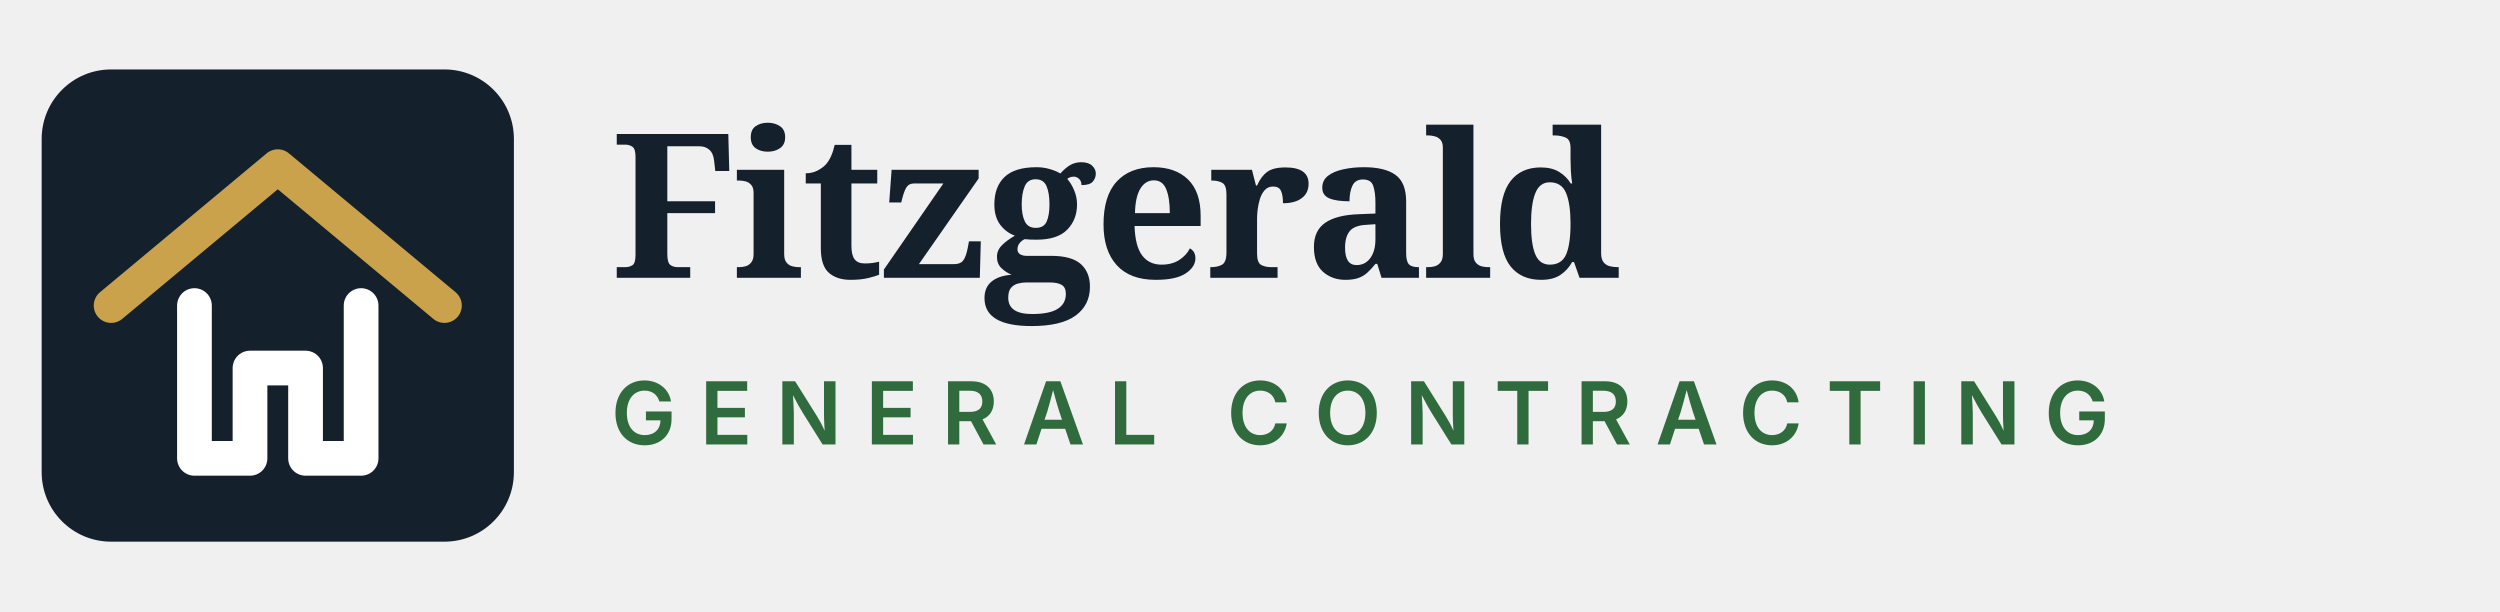
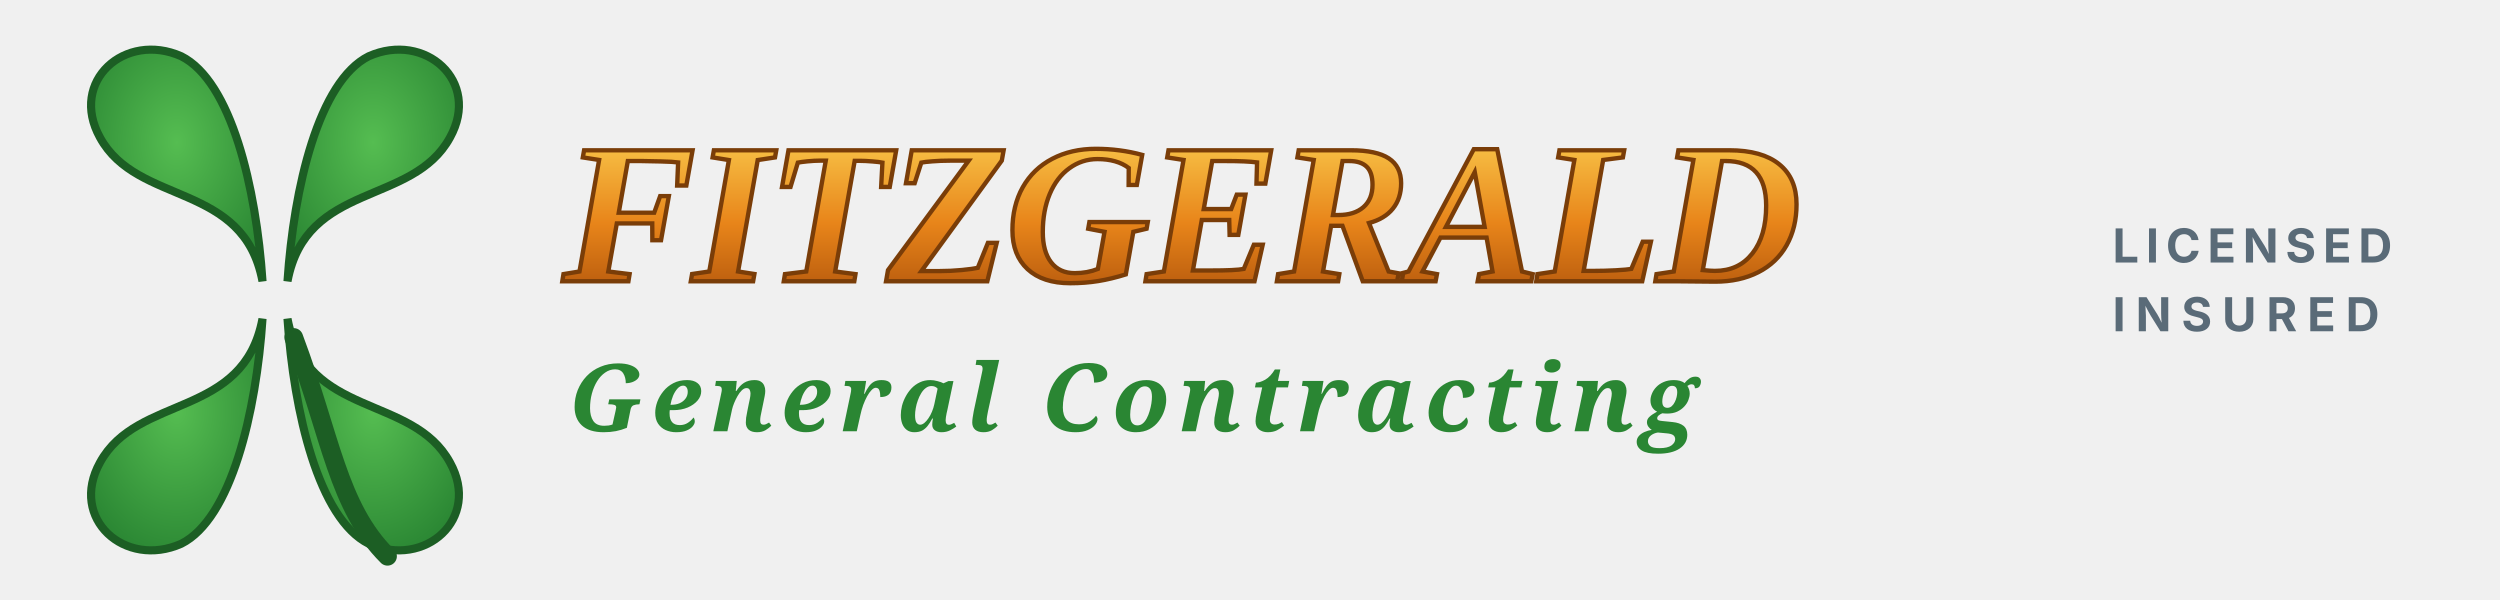
- <svg xmlns="http://www.w3.org/2000/svg" viewBox="0 0 360 88" role="img" aria-label="Fitzgerald General Contracting">
-   <g fill="none" stroke="none">
-     <rect x="6" y="10" width="68" height="68" rx="10" fill="#14202B" />
-     <path d="M16 44 L40 24 L64 44" stroke="#C9A24B" stroke-width="5" stroke-linecap="round" stroke-linejoin="round" />
-     <path d="M28 44 v22 h8 v-13 h8 v13 h8 v-22" stroke="#FFFFFF" stroke-width="5" stroke-linecap="round" stroke-linejoin="round" />
+ <svg xmlns="http://www.w3.org/2000/svg" viewBox="0 0 400 96" role="img" aria-label="Fitzgerald General Contracting">
+   <defs>
+     <linearGradient id="fgGold" x1="0" y1="0" x2="0" y2="1">
+       <stop offset="0" stop-color="#F6BC42" />
+       <stop offset="0.55" stop-color="#E8851A" />
+       <stop offset="1" stop-color="#BE600F" />
+     </linearGradient>
+     <radialGradient id="fgClover" cx="0.5" cy="0.4" r="0.66">
+       <stop offset="0" stop-color="#55BD51" />
+       <stop offset="1" stop-color="#2A8633" />
+     </radialGradient>
+   </defs>
+   <g transform="translate(44 48)">
+     <g fill="url(#fgClover)" stroke="#1C5E24" stroke-width="1.3">
+       <path d="M-2,-3 C-5,-19 -22,-15 -28,-26 C-33,-35 -24,-43 -15,-39 C-7,-35 -3,-18 -2,-3 Z" />
+       <path d="M2,-3 C5,-19 22,-15 28,-26 C33,-35 24,-43 15,-39 C7,-35 3,-18 2,-3 Z" />
+       <path d="M-2,3 C-5,19 -22,15 -28,26 C-33,35 -24,43 -15,39 C-7,35 -3,18 -2,3 Z" />
+       <path d="M2,3 C5,19 22,15 28,26 C33,35 24,43 15,39 C7,35 3,18 2,3 Z" />
+     </g>
+     <path d="M3,6 C9,22 10,33 18,41" fill="none" stroke="#1C5E24" stroke-width="3" stroke-linecap="round" />
  </g>
-   <text x="88" y="40" font-family="Playfair Display, Georgia, serif" font-size="29" font-weight="600" fill="#14202B" letter-spacing="-0.4">Fitzgerald</text>
-   <text x="88" y="64" font-family="Inter, Arial, sans-serif" font-size="12.5" font-weight="600" fill="#2F6B3C" letter-spacing="3.4">GENERAL CONTRACTING</text>
+   <text x="90" y="45" font-family="Georgia,'Times New Roman',serif" font-style="italic" font-weight="700" font-size="32" fill="url(#fgGold)" stroke="#7A3D08" stroke-width="0.7" letter-spacing="-0.5">FITZGERALD</text>
+   <text x="91" y="69" font-family="Georgia,serif" font-style="italic" font-weight="700" font-size="15" fill="#2A8633" letter-spacing="1.3">General Contracting</text>
+   <text x="338" y="42" font-family="Inter,Arial,sans-serif" font-weight="700" font-size="7.5" fill="#5A6B78" letter-spacing="1.1">LICENSED</text>
+   <text x="338" y="53" font-family="Inter,Arial,sans-serif" font-weight="700" font-size="7.5" fill="#5A6B78" letter-spacing="1.6">INSURED</text>
</svg>
